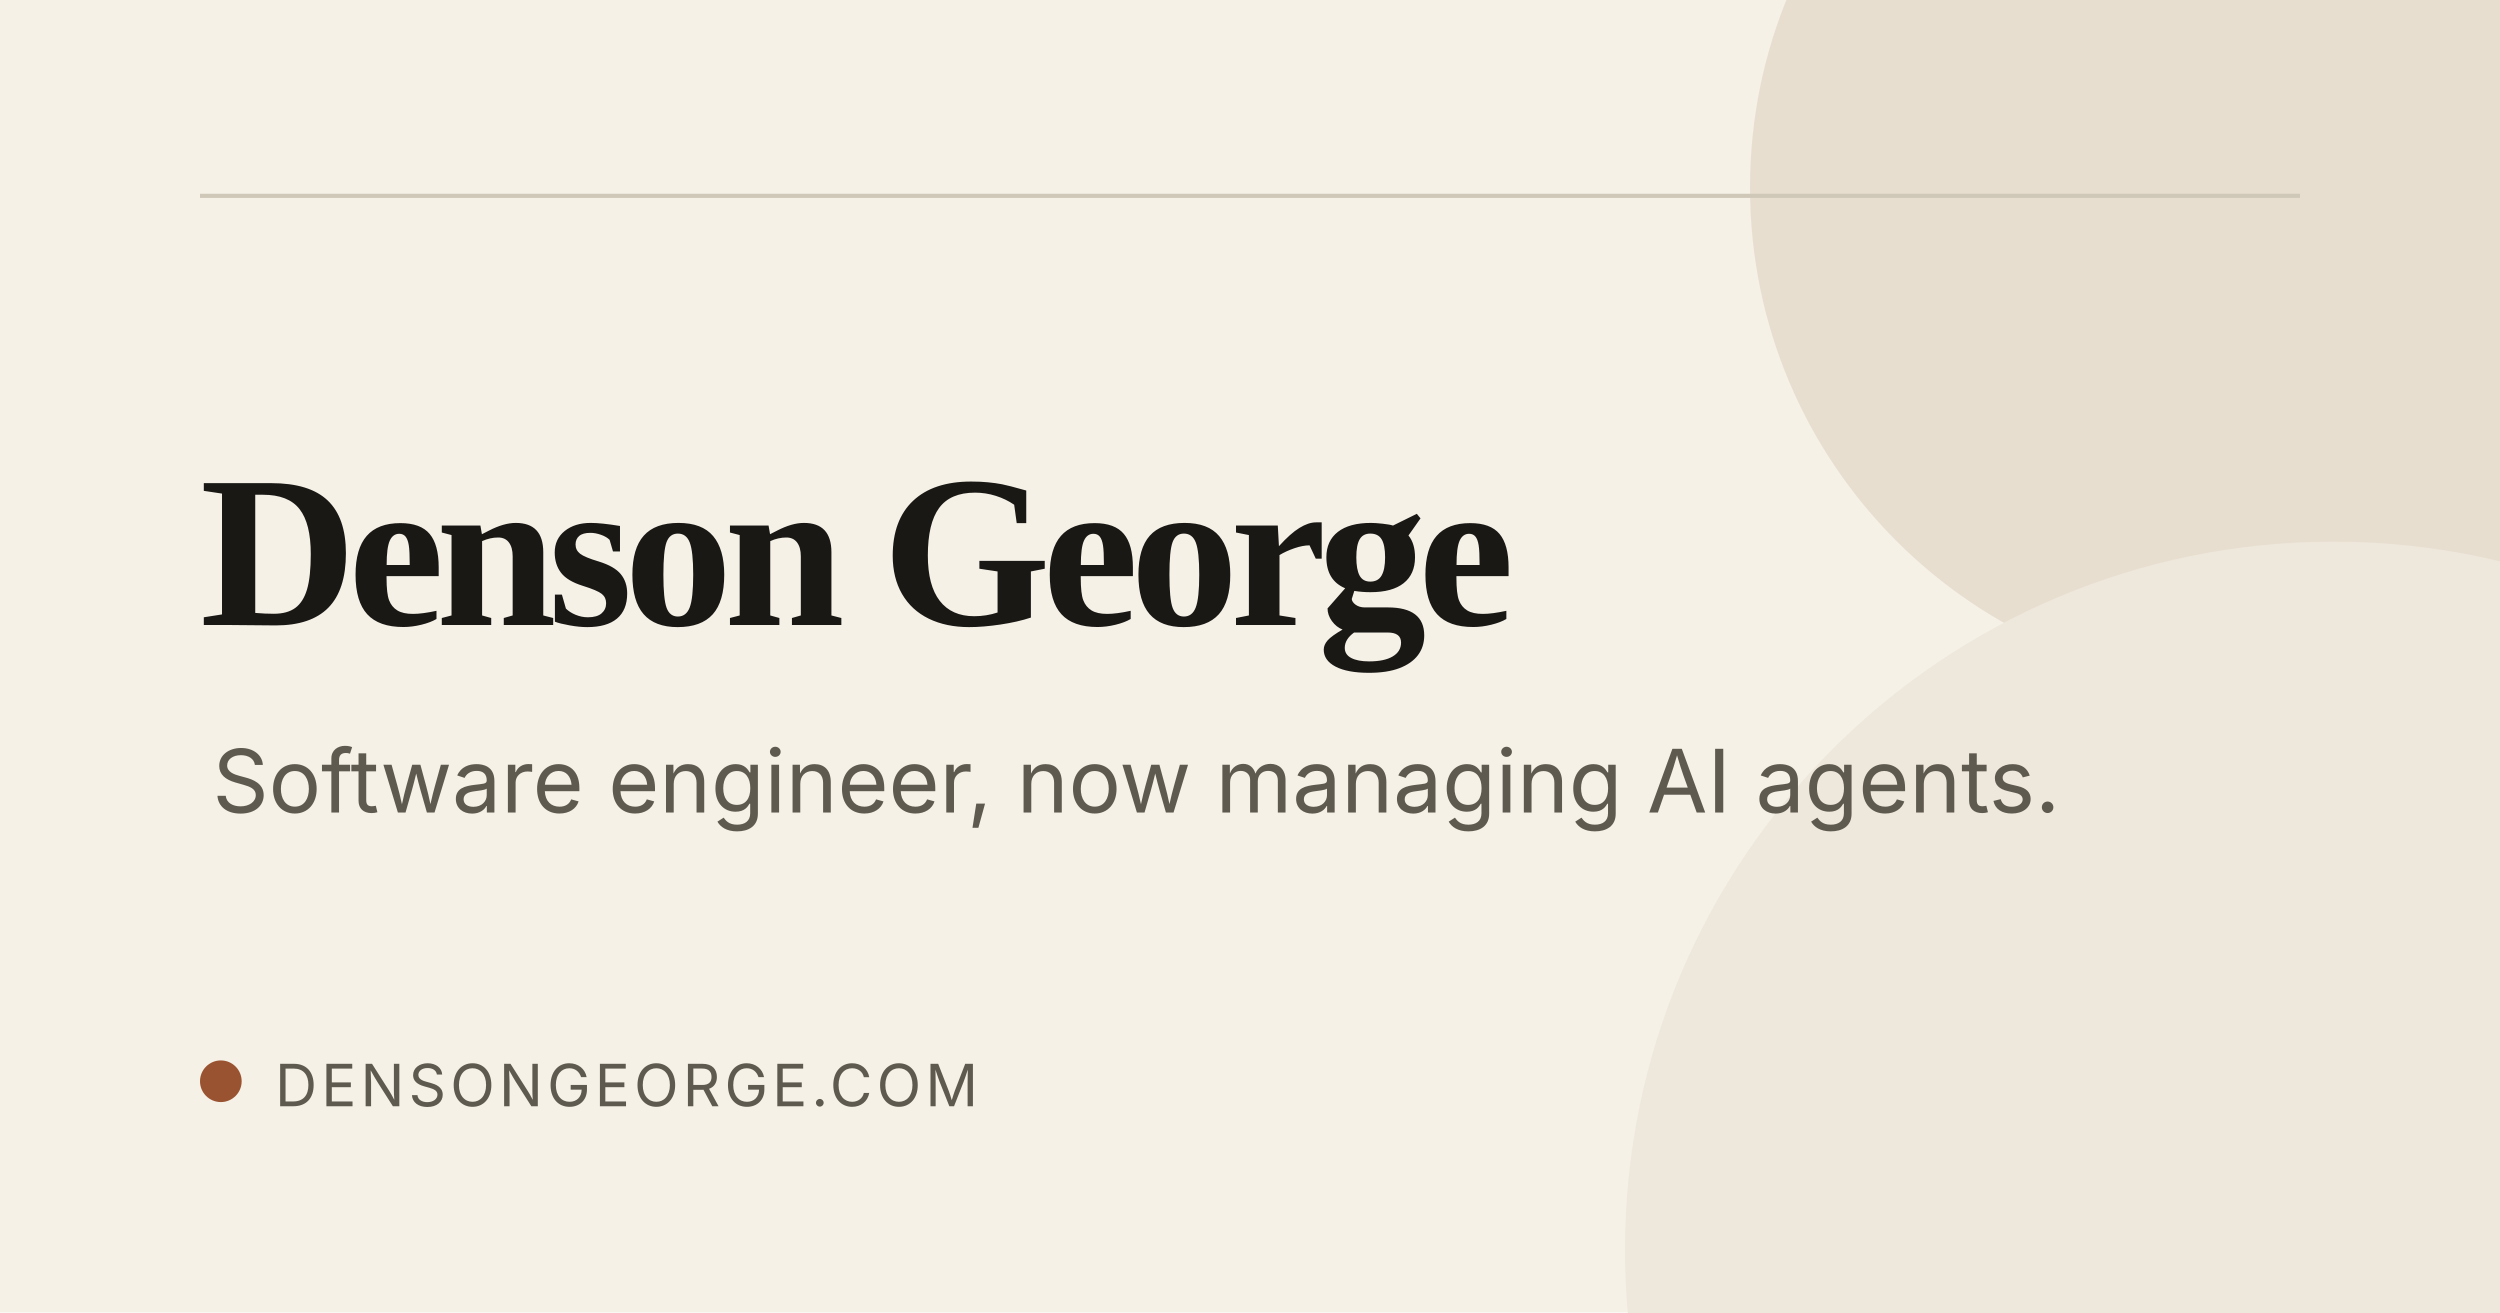
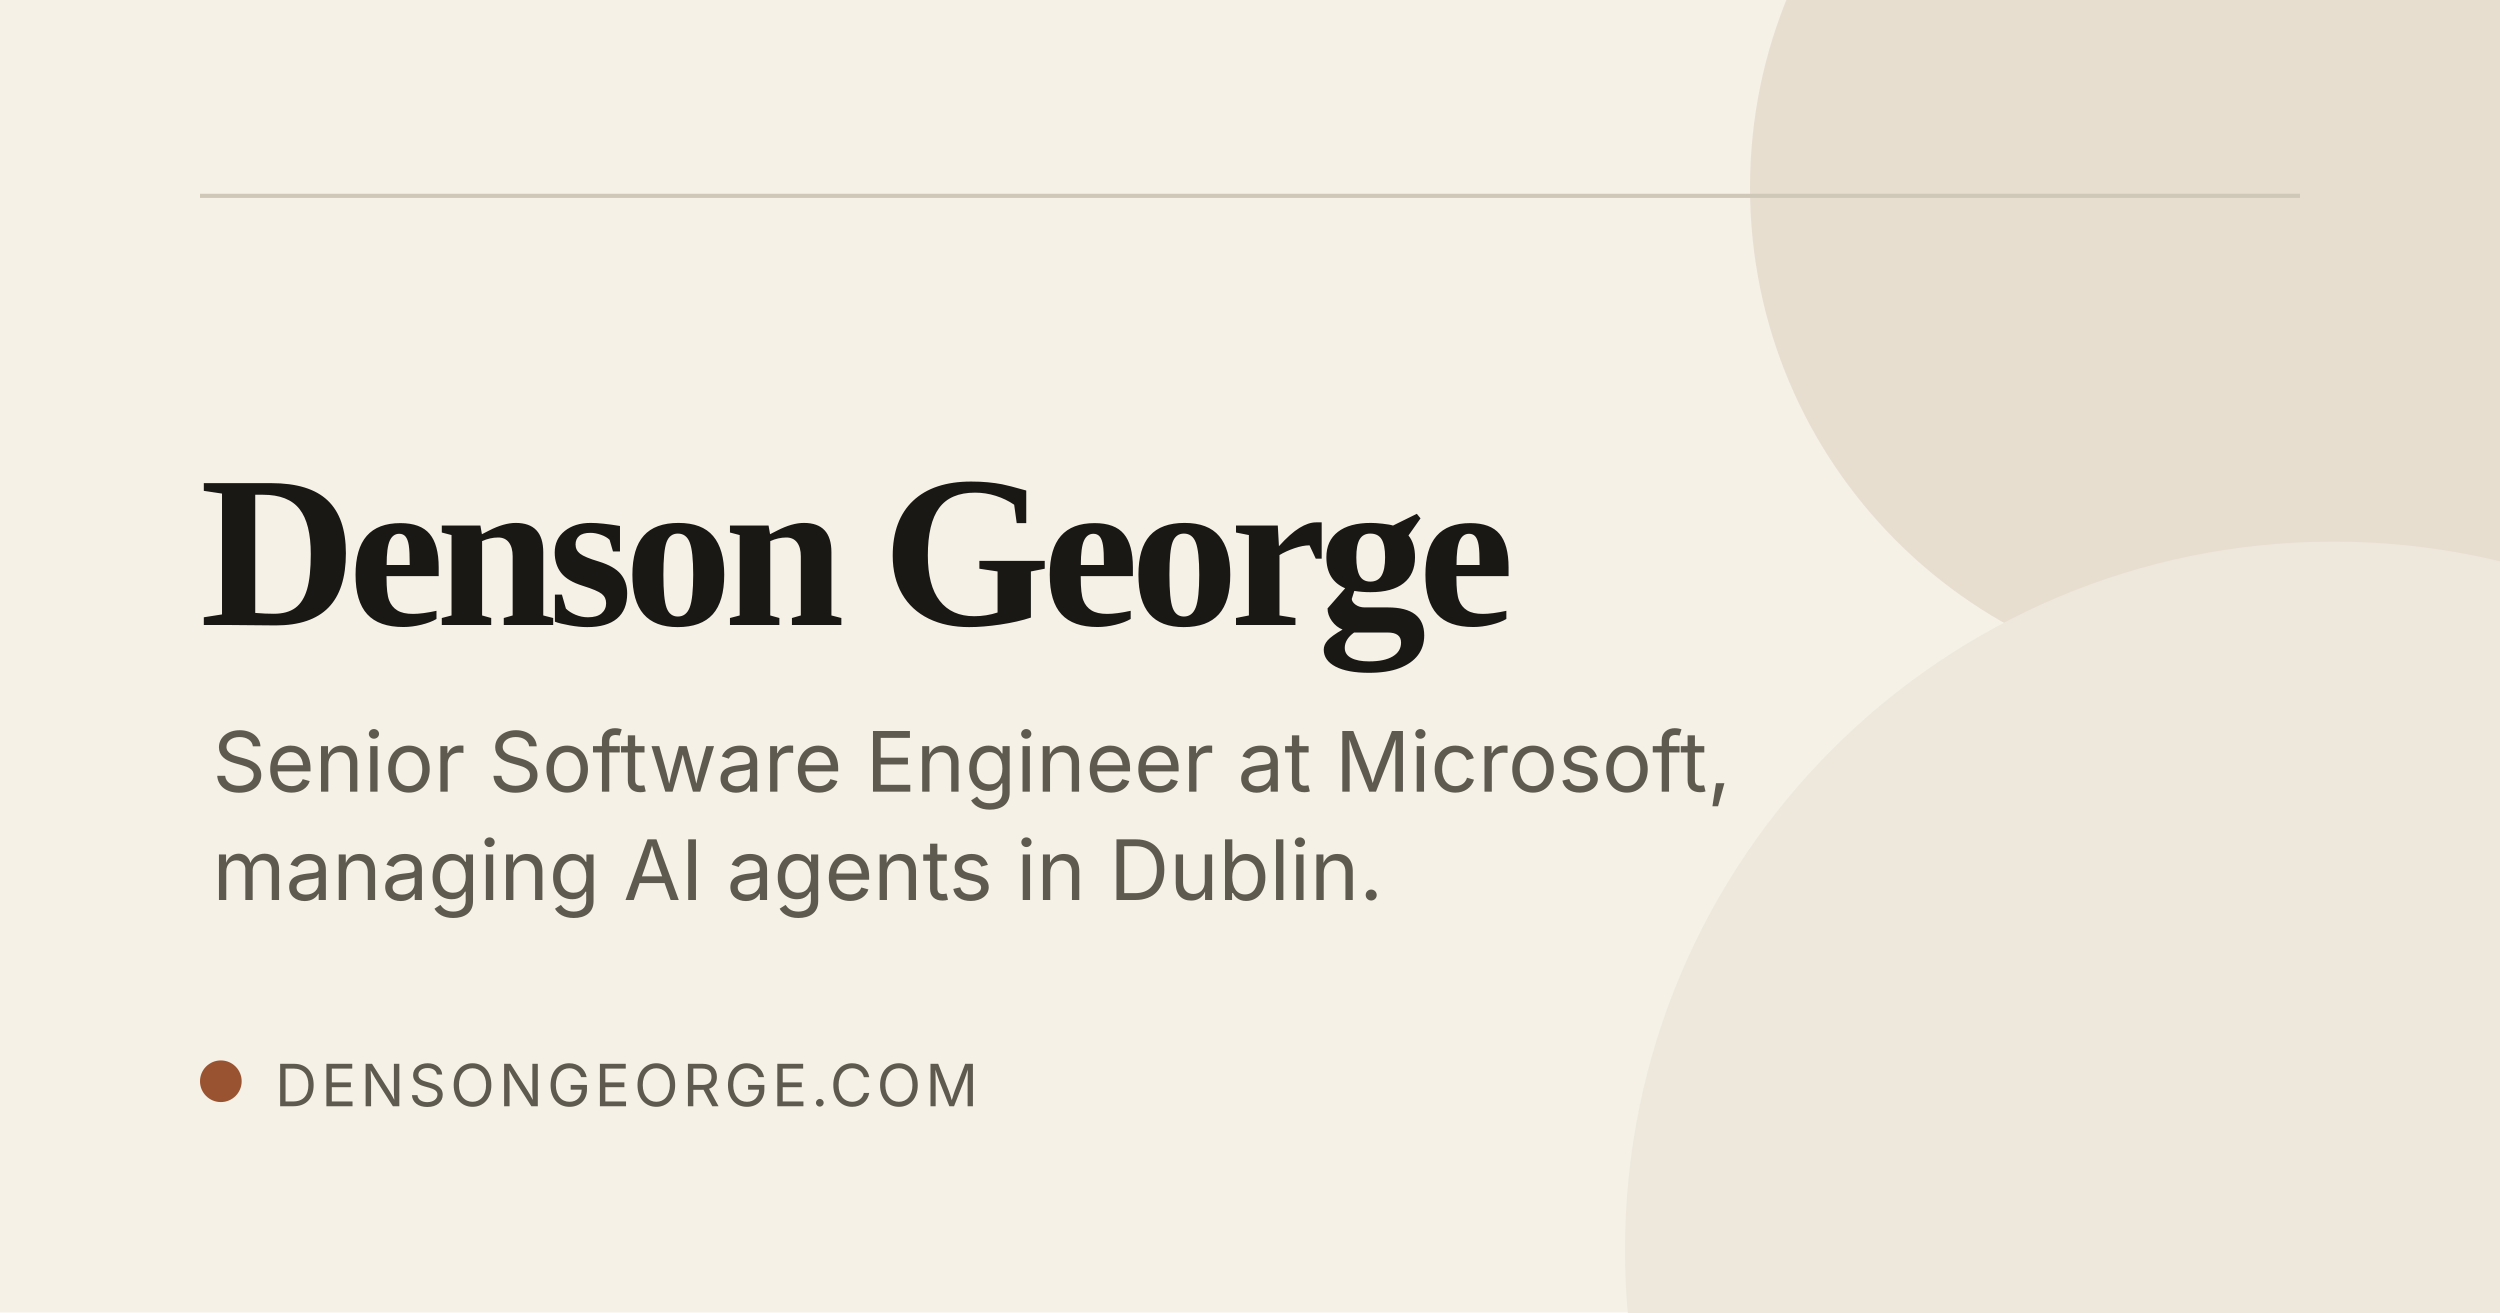
<svg xmlns="http://www.w3.org/2000/svg" viewBox="0 0 1200 630" role="img" aria-labelledby="title desc">
  <rect width="1200" height="630" fill="#f5f1e7" />
  <circle cx="1080" cy="90" r="240" fill="#e8ded0" />
  <circle cx="1120" cy="600" r="340" fill="#eee8dc" />
  <path d="M96 94h1008" stroke="#cfc7b8" stroke-width="2" />
  <text x="96" y="300" fill="#191815" font-family="Georgia, 'Times New Roman', serif" font-size="104" font-weight="700" letter-spacing="-4">
    Denson George
  </text>
-   <text x="102" y="390" fill="#5f5a50" font-family="-apple-system, BlinkMacSystemFont, 'Segoe UI', sans-serif" font-size="42">
-     Software engineer, now managing AI agents.
+   <text x="102" y="380" fill="#5f5a50" font-family="-apple-system, BlinkMacSystemFont, 'Segoe UI', sans-serif" font-size="40">
+     Senior Software Engineer at Microsoft,
+   </text>
+   <text x="102" y="432" fill="#5f5a50" font-family="-apple-system, BlinkMacSystemFont, 'Segoe UI', sans-serif" font-size="40">
+     managing AI agents in Dublin.
  </text>
  <circle cx="106" cy="519" r="10" fill="#9a5331" />
  <text x="132" y="531" fill="#5f5a50" font-family="-apple-system, BlinkMacSystemFont, 'Segoe UI', sans-serif" font-size="28" letter-spacing="2">
    DENSONGEORGE.COM
  </text>
</svg>
